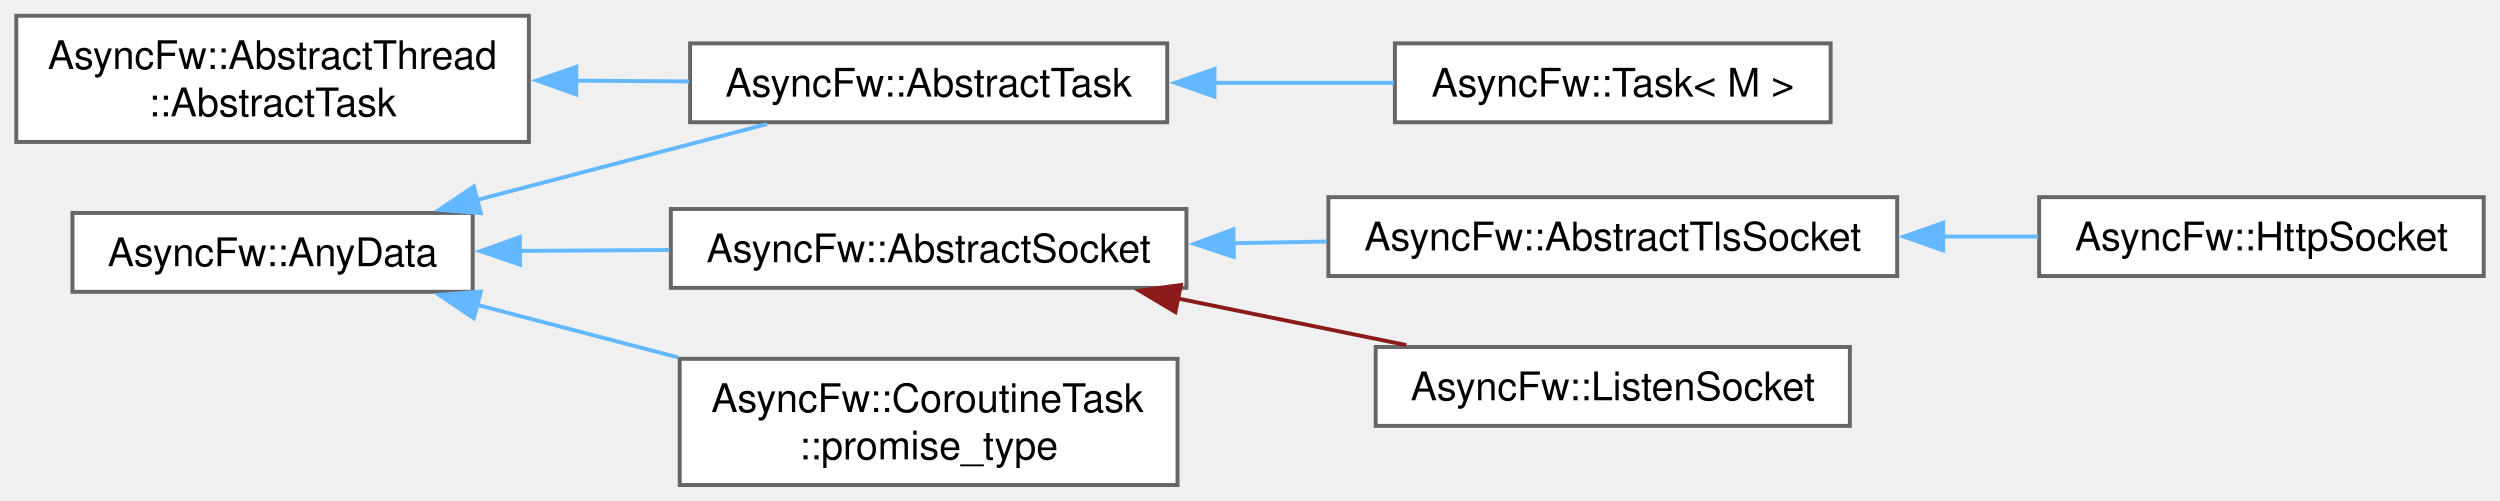
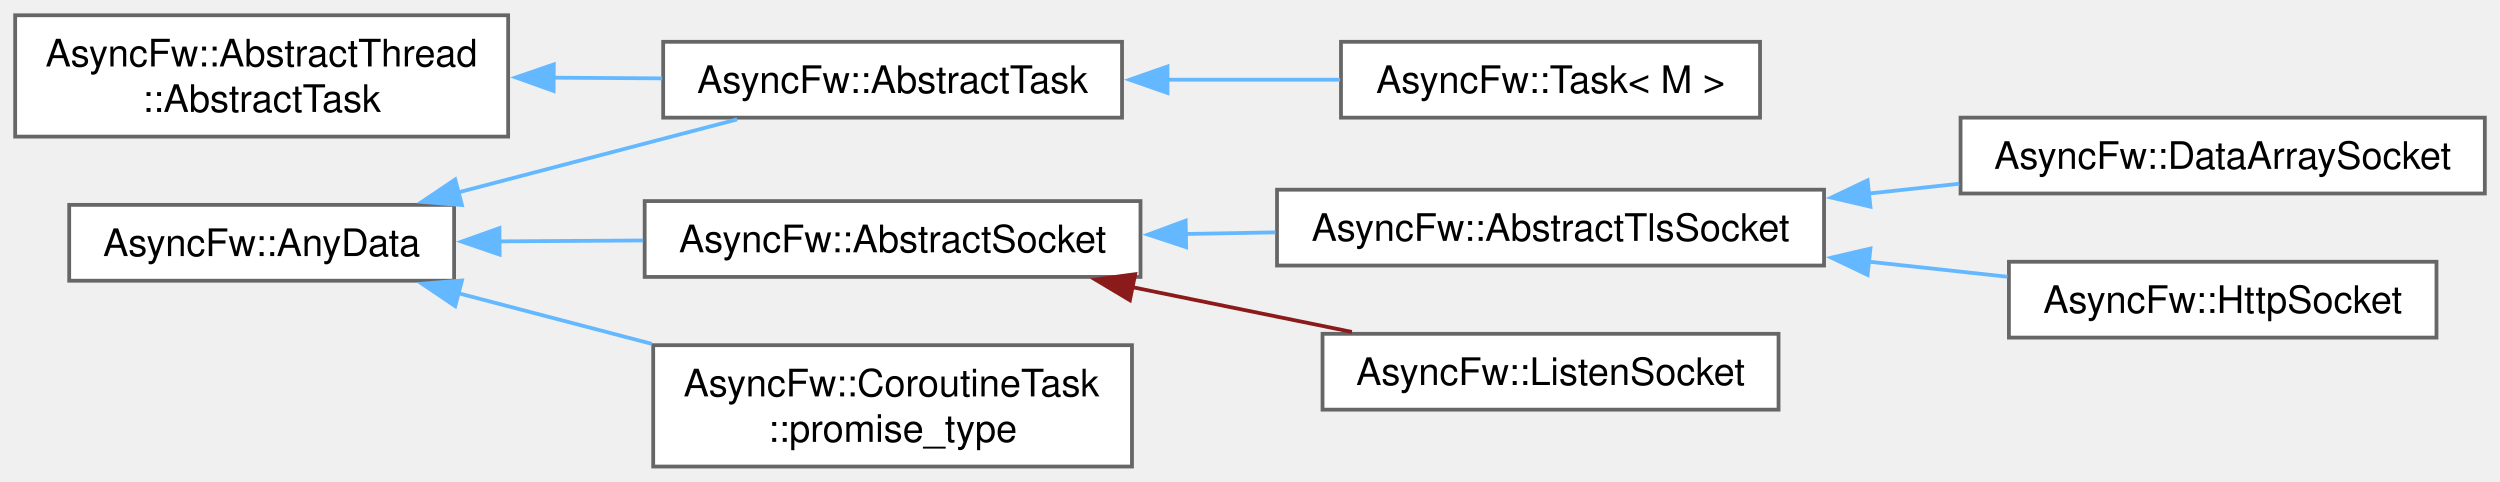
- <svg xmlns="http://www.w3.org/2000/svg" xmlns:xlink="http://www.w3.org/1999/xlink" width="634pt" height="127pt" viewBox="0.00 0.00 633.75 127.00">
+ <svg xmlns="http://www.w3.org/2000/svg" xmlns:xlink="http://www.w3.org/1999/xlink" width="659pt" height="127pt" viewBox="0.00 0.00 659.25 127.00">
  <g id="graph0" class="graph" transform="scale(1 1) rotate(0) translate(4 123)">
    <g id="Node000000" class="node">
      <g id="a_Node000000">
        <a xlink:href="classAsyncFw_1_1AbstractThread_1_1AbstractTask.html" target="_top" xlink:title="The AbstractTask class.">
          <polygon fill="white" stroke="#666666" points="130,-119 0,-119 0,-87 130,-87 130,-119" />
          <text text-anchor="start" x="8" y="-105.5" font-family="Helvetica,sans-Serif" font-size="10.00">AsyncFw::AbstractThread</text>
          <text text-anchor="middle" x="65" y="-93.5" font-family="Helvetica,sans-Serif" font-size="10.00">::AbstractTask</text>
        </a>
      </g>
    </g>
    <g id="Node000001" class="node">
      <g id="a_Node000001">
        <a xlink:href="classAsyncFw_1_1AbstractTask.html" target="_top" xlink:title="The AbstractTask class.">
          <polygon fill="white" stroke="#666666" points="291.88,-112 170.88,-112 170.88,-92 291.88,-92 291.88,-112" />
          <text text-anchor="middle" x="231.38" y="-98.5" font-family="Helvetica,sans-Serif" font-size="10.00">AsyncFw::AbstractTask</text>
        </a>
      </g>
    </g>
    <g id="edge11_Node000000_Node000001" class="edge">
      <g id="a_edge11_Node000000_Node000001">
        <a xlink:title=" ">
          <path fill="none" stroke="#63b8ff" d="M141.77,-102.54C151.45,-102.48 161.25,-102.42 170.62,-102.36" />
          <polygon fill="#63b8ff" stroke="#63b8ff" points="141.99,-99.04 132.01,-102.6 142.03,-106.04 141.99,-99.04" />
        </a>
      </g>
    </g>
    <g id="Node000002" class="node">
      <g id="a_Node000002">
        <a xlink:href="classAsyncFw_1_1Task.html" target="_top" xlink:title="The Task class.">
          <polygon fill="white" stroke="#666666" points="460.12,-112 349.62,-112 349.62,-92 460.12,-92 460.12,-112" />
          <text text-anchor="middle" x="404.88" y="-98.5" font-family="Helvetica,sans-Serif" font-size="10.00">AsyncFw::Task&lt; M &gt;</text>
        </a>
      </g>
    </g>
    <g id="edge12_Node000001_Node000002" class="edge">
      <g id="a_edge12_Node000001_Node000002">
        <a xlink:title=" ">
          <path fill="none" stroke="#63b8ff" d="M303.85,-102C319.07,-102 334.91,-102 349.38,-102" />
          <polygon fill="#63b8ff" stroke="#63b8ff" points="303.87,-98.5 293.87,-102 303.87,-105.5 303.87,-98.5" />
        </a>
      </g>
    </g>
    <g id="Node000003" class="node">
      <g id="a_Node000003">
        <a xlink:href="structAsyncFw_1_1AnyData.html" target="_top" xlink:title="The AnyData class.">
          <polygon fill="white" stroke="#666666" points="115.75,-69 14.25,-69 14.25,-49 115.75,-49 115.75,-69" />
          <text text-anchor="middle" x="65" y="-55.5" font-family="Helvetica,sans-Serif" font-size="10.00">AsyncFw::AnyData</text>
        </a>
      </g>
    </g>
-     <g id="edge17_Node000003_Node000001" class="edge">
-       <g id="a_edge17_Node000003_Node000001">
+     <g id="edge18_Node000003_Node000001" class="edge">
+       <g id="a_edge18_Node000003_Node000001">
        <a xlink:title=" ">
          <path fill="none" stroke="#63b8ff" d="M116.7,-72.26C140.39,-78.46 168.2,-85.74 190.38,-91.54" />
          <polygon fill="#63b8ff" stroke="#63b8ff" points="117.82,-68.94 107.25,-69.79 116.04,-75.71 117.82,-68.94" />
        </a>
      </g>
    </g>
    <g id="Node000004" class="node">
      <g id="a_Node000004">
        <a xlink:href="classAsyncFw_1_1AbstractSocket.html" target="_top" xlink:title="The AbstractSocket class provides the base functionality for socket.">
          <polygon fill="white" stroke="#666666" points="296.75,-70 166,-70 166,-50 296.75,-50 296.75,-70" />
          <text text-anchor="middle" x="231.38" y="-56.5" font-family="Helvetica,sans-Serif" font-size="10.00">AsyncFw::AbstractSocket</text>
        </a>
      </g>
    </g>
    <g id="edge13_Node000003_Node000004" class="edge">
      <g id="a_edge13_Node000003_Node000004">
        <a xlink:title=" ">
          <path fill="none" stroke="#63b8ff" d="M127.43,-59.37C139.89,-59.45 153.03,-59.53 165.61,-59.61" />
          <polygon fill="#63b8ff" stroke="#63b8ff" points="127.75,-55.88 117.72,-59.31 127.7,-62.88 127.75,-55.88" />
        </a>
      </g>
    </g>
-     <g id="Node000008" class="node">
-       <g id="a_Node000008">
+     <g id="Node000009" class="node">
+       <g id="a_Node000009">
        <a xlink:href="structAsyncFw_1_1CoroutineTask_1_1promise__type.html" target="_top" xlink:title="The CoroutineTask::promise_type struct.">
          <polygon fill="white" stroke="#666666" points="294.5,-32 168.25,-32 168.25,0 294.5,0 294.5,-32" />
          <text text-anchor="start" x="176.25" y="-18.5" font-family="Helvetica,sans-Serif" font-size="10.00">AsyncFw::CoroutineTask</text>
          <text text-anchor="middle" x="231.38" y="-6.5" font-family="Helvetica,sans-Serif" font-size="10.00">::promise_type</text>
        </a>
      </g>
    </g>
-     <g id="edge18_Node000003_Node000008" class="edge">
-       <g id="a_edge18_Node000003_Node000008">
+     <g id="edge19_Node000003_Node000009" class="edge">
+       <g id="a_edge19_Node000003_Node000009">
        <a xlink:title=" ">
          <path fill="none" stroke="#63b8ff" d="M116.65,-45.75C132.83,-41.52 150.94,-36.78 167.87,-32.35" />
          <polygon fill="#63b8ff" stroke="#63b8ff" points="116.04,-42.29 107.25,-48.21 117.82,-49.06 116.04,-42.29" />
        </a>
      </g>
    </g>
    <g id="Node000005" class="node">
      <g id="a_Node000005">
        <a xlink:href="classAsyncFw_1_1AbstractTlsSocket.html" target="_top" xlink:title="The AbstractTlsSocket class provides the base functionality for TLS encrypted socket.">
          <polygon fill="white" stroke="#666666" points="477,-73 332.75,-73 332.75,-53 477,-53 477,-73" />
          <text text-anchor="middle" x="404.88" y="-59.5" font-family="Helvetica,sans-Serif" font-size="10.00">AsyncFw::AbstractTlsSocket</text>
        </a>
      </g>
    </g>
    <g id="edge14_Node000004_Node000005" class="edge">
      <g id="a_edge14_Node000004_Node000005">
        <a xlink:title=" ">
          <path fill="none" stroke="#63b8ff" d="M308.65,-61.33C316.53,-61.47 324.52,-61.61 332.35,-61.75" />
          <polygon fill="#63b8ff" stroke="#63b8ff" points="308.78,-57.84 298.73,-61.16 308.66,-64.84 308.78,-57.84" />
        </a>
      </g>
    </g>
-     <g id="Node000007" class="node">
-       <g id="a_Node000007">
+     <g id="Node000008" class="node">
+       <g id="a_Node000008">
        <a xlink:href="classAsyncFw_1_1ListenSocket.html" target="_top" xlink:title="The ListenSocket class.">
          <polygon fill="white" stroke="#666666" points="465,-35 344.75,-35 344.75,-15 465,-15 465,-35" />
          <text text-anchor="middle" x="404.88" y="-21.5" font-family="Helvetica,sans-Serif" font-size="10.00">AsyncFw::ListenSocket</text>
        </a>
      </g>
    </g>
-     <g id="edge16_Node000004_Node000007" class="edge">
-       <g id="a_edge16_Node000004_Node000007">
+     <g id="edge17_Node000004_Node000008" class="edge">
+       <g id="a_edge17_Node000004_Node000008">
        <a xlink:title=" ">
          <path fill="none" stroke="#8b1a1a" d="M294.63,-47.29C313.63,-43.42 334.3,-39.2 352.49,-35.49" />
          <polygon fill="#8b1a1a" stroke="#8b1a1a" points="293.95,-43.86 284.85,-49.29 295.35,-50.72 293.95,-43.86" />
        </a>
      </g>
    </g>
    <g id="Node000006" class="node">
      <g id="a_Node000006">
-         <a xlink:href="classAsyncFw_1_1HttpSocket.html" target="_top" xlink:title="The HttpSocket class.">
-           <polygon fill="white" stroke="#666666" points="625.75,-73 513,-73 513,-53 625.75,-53 625.75,-73" />
-           <text text-anchor="middle" x="569.38" y="-59.5" font-family="Helvetica,sans-Serif" font-size="10.00">AsyncFw::HttpSocket</text>
+         <a xlink:href="classAsyncFw_1_1DataArraySocket.html" target="_top" xlink:title="The DataArraySocket class.">
+           <polygon fill="white" stroke="#666666" points="651.25,-92 513,-92 513,-72 651.25,-72 651.25,-92" />
+           <text text-anchor="middle" x="582.12" y="-78.5" font-family="Helvetica,sans-Serif" font-size="10.00">AsyncFw::DataArraySocket</text>
        </a>
      </g>
    </g>
    <g id="edge15_Node000005_Node000006" class="edge">
      <g id="a_edge15_Node000005_Node000006">
        <a xlink:title=" ">
-           <path fill="none" stroke="#63b8ff" d="M488.4,-63C496.66,-63 504.9,-63 512.79,-63" />
-           <polygon fill="#63b8ff" stroke="#63b8ff" points="488.66,-59.5 478.66,-63 488.66,-66.5 488.66,-59.5" />
+           <path fill="none" stroke="#63b8ff" d="M488.69,-71.98C496.71,-72.85 504.79,-73.72 512.65,-74.58" />
+           <polygon fill="#63b8ff" stroke="#63b8ff" points="489.23,-68.52 478.91,-70.92 488.48,-75.48 489.23,-68.52" />
+         </a>
+       </g>
+     </g>
+     <g id="Node000007" class="node">
+       <g id="a_Node000007">
+         <a xlink:href="classAsyncFw_1_1HttpSocket.html" target="_top" xlink:title="The HttpSocket class.">
+           <polygon fill="white" stroke="#666666" points="638.5,-54 525.75,-54 525.75,-34 638.5,-34 638.5,-54" />
+           <text text-anchor="middle" x="582.12" y="-40.5" font-family="Helvetica,sans-Serif" font-size="10.00">AsyncFw::HttpSocket</text>
+         </a>
+       </g>
+     </g>
+     <g id="edge16_Node000005_Node000007" class="edge">
+       <g id="a_edge16_Node000005_Node000007">
+         <a xlink:title=" ">
+           <path fill="none" stroke="#63b8ff" d="M488.75,-54.02C501.17,-52.67 513.71,-51.31 525.38,-50.04" />
+           <polygon fill="#63b8ff" stroke="#63b8ff" points="488.48,-50.52 478.91,-55.08 489.23,-57.48 488.48,-50.52" />
        </a>
      </g>
    </g>
  </g>
</svg>
